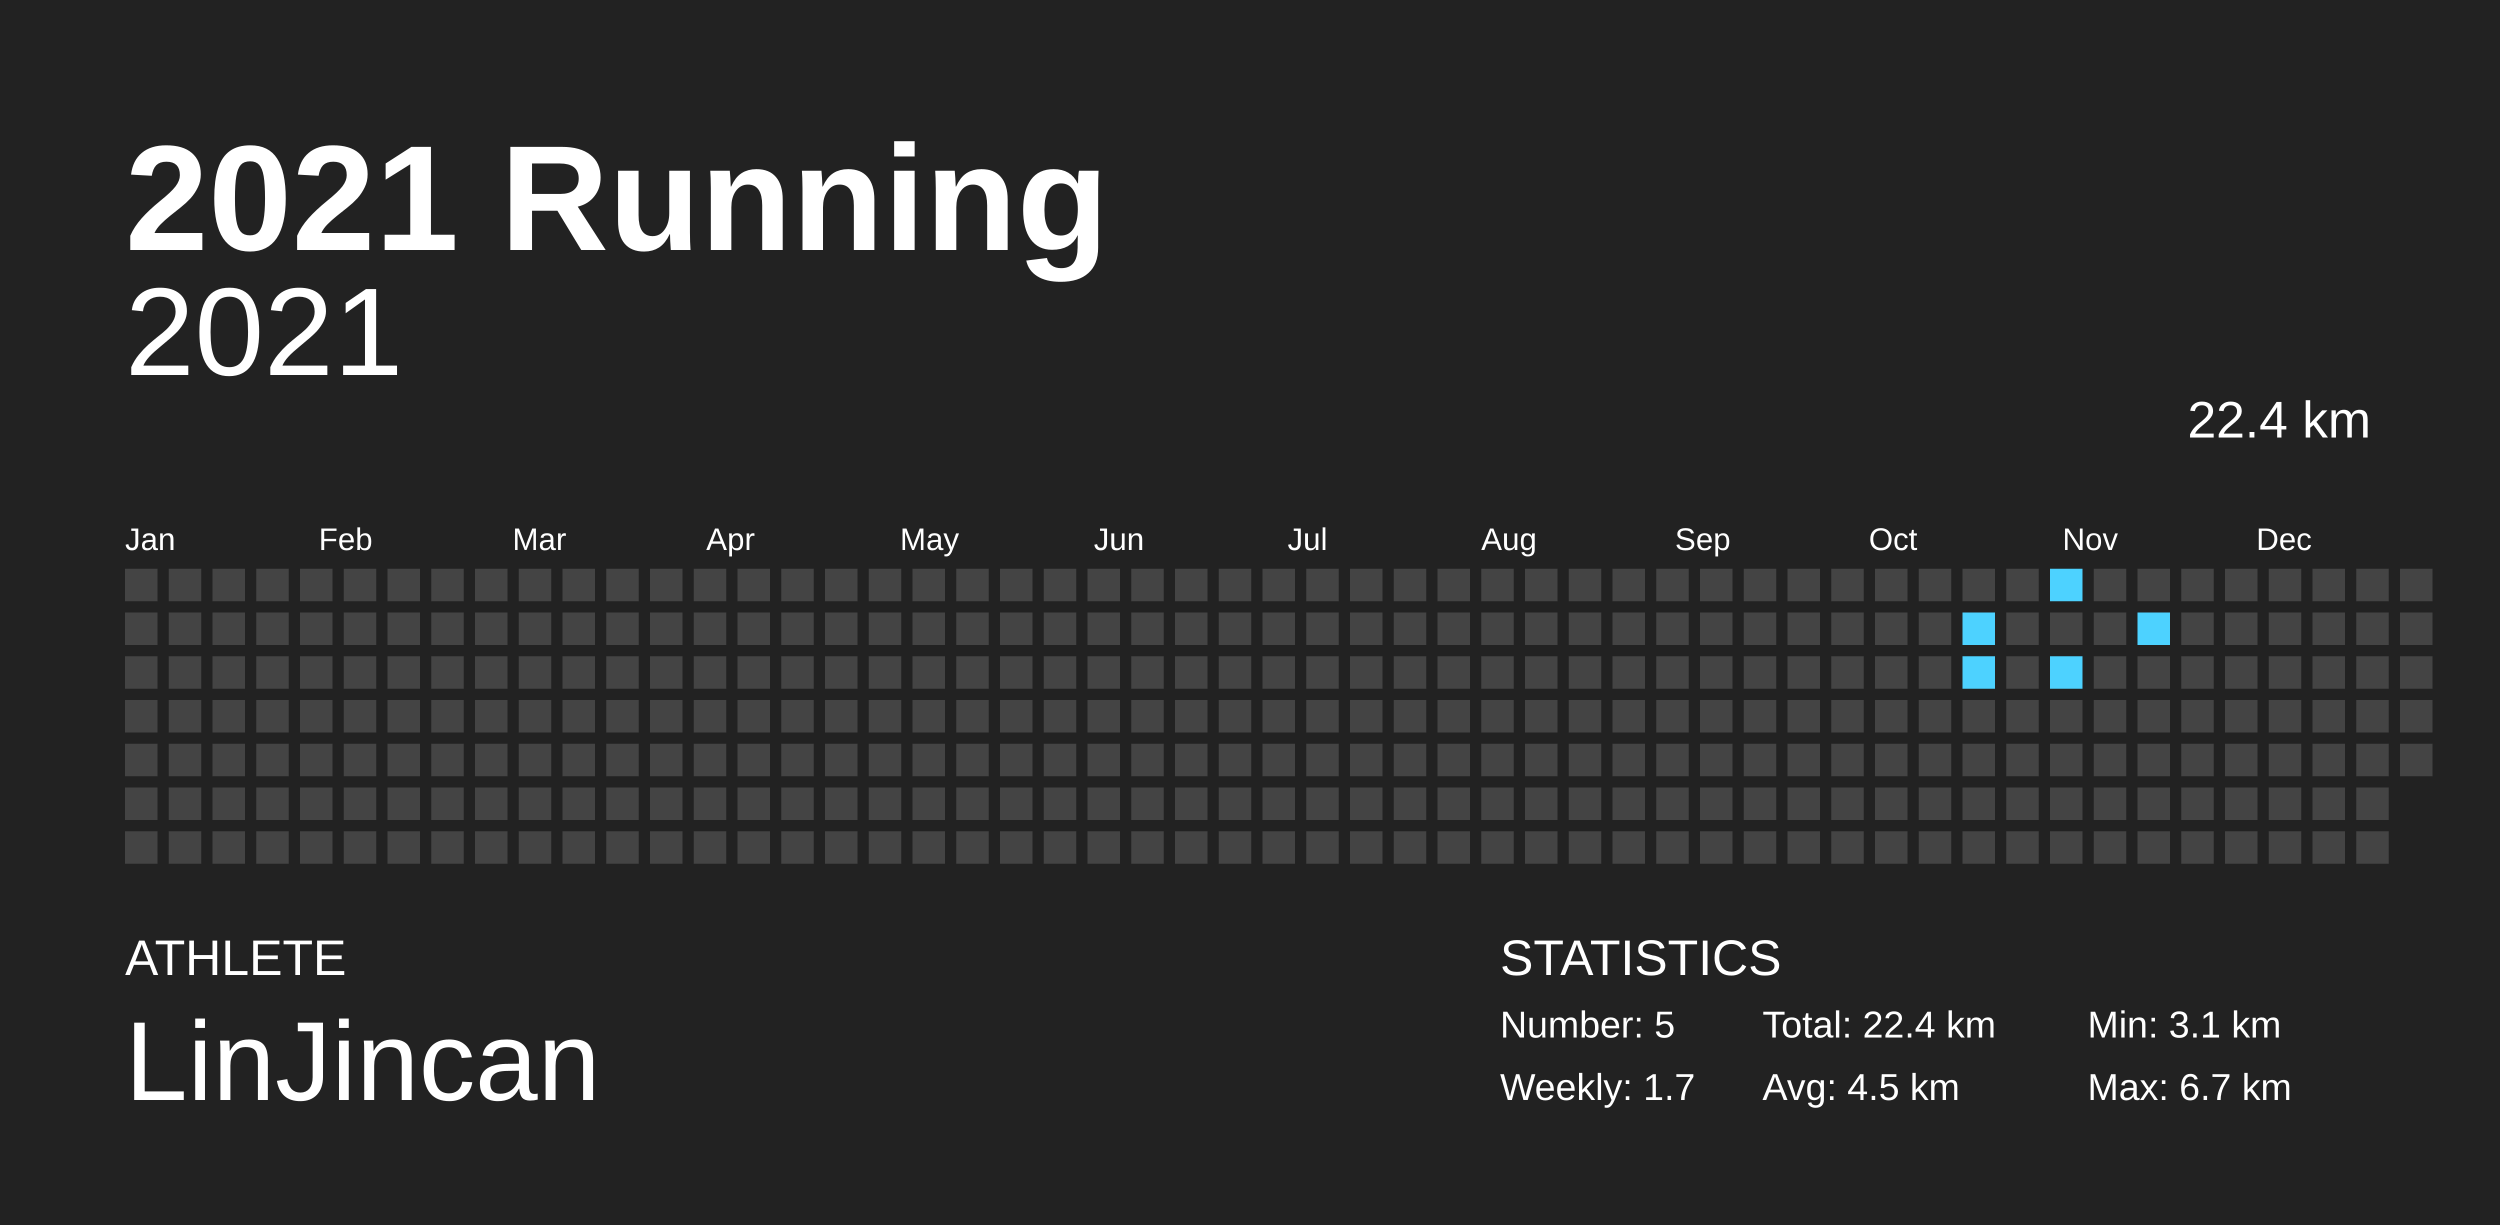
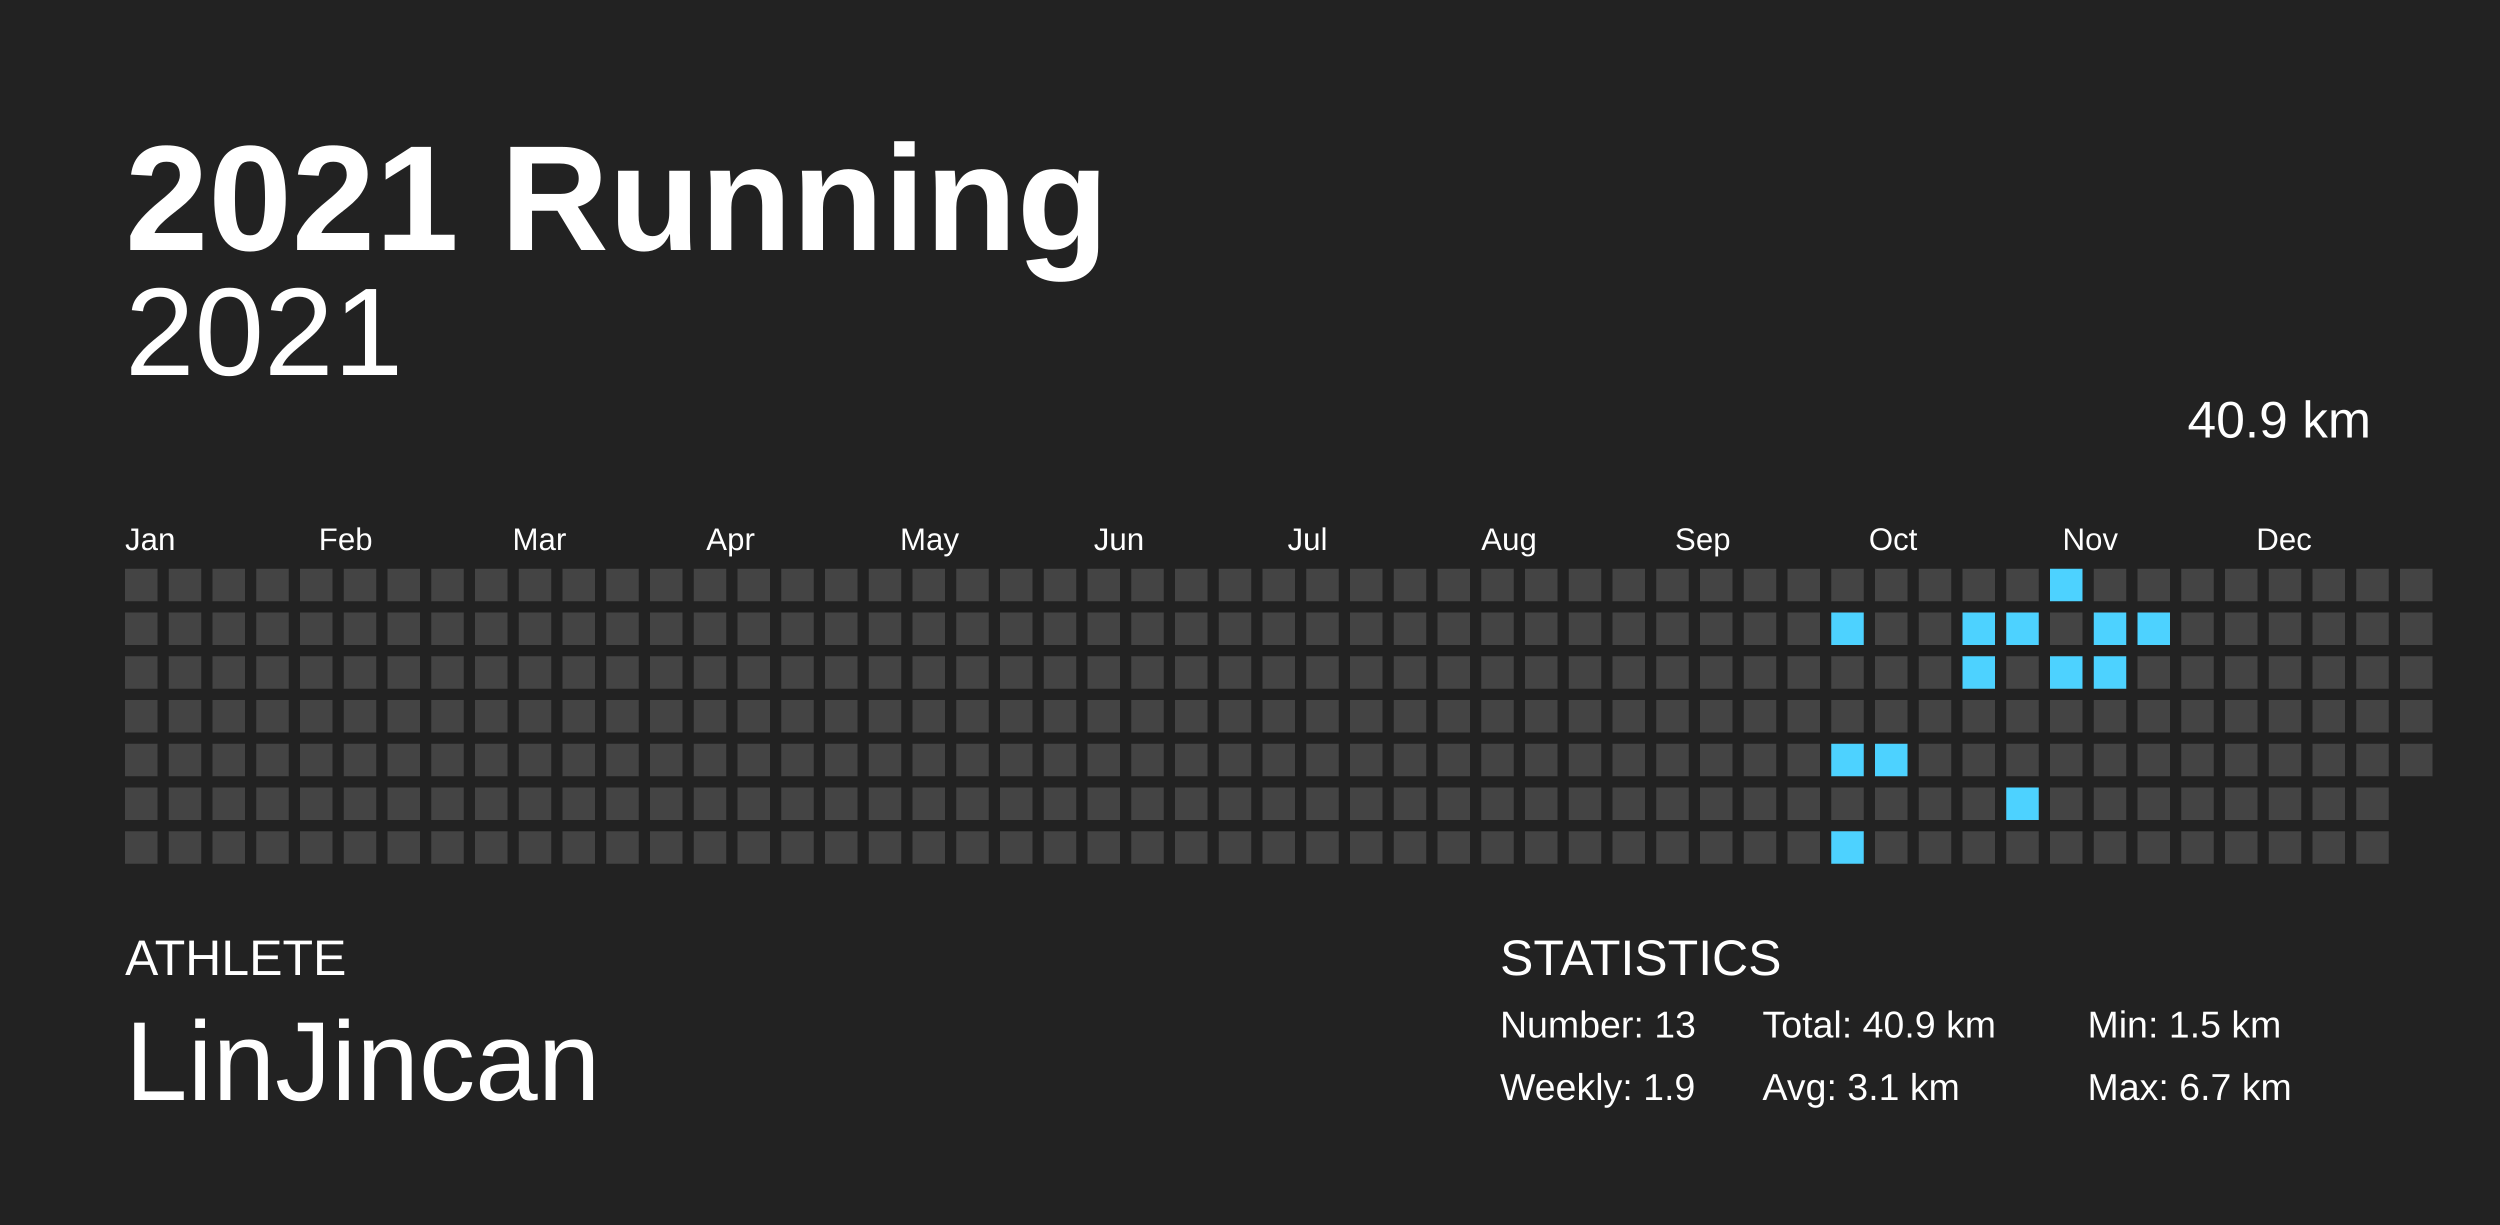
<svg xmlns="http://www.w3.org/2000/svg" baseProfile="full" height="98mm" version="1.1" viewBox="0,0,200,98" width="200mm">
  <defs />
  <rect fill="#222222" height="98" width="200" x="0" y="0" />
  <text fill="#FFFFFF" style="font-size:12px; font-family:Arial; font-weight:bold;" x="10" y="20">2021 Running</text>
  <text fill="#FFFFFF" style="font-size:4px; font-family:Arial" x="10" y="78">ATHLETE</text>
  <text fill="#FFFFFF" style="font-size:9px; font-family:Arial" x="10" y="88">LinJincan</text>
  <text fill="#FFFFFF" style="font-size:4px; font-family:Arial" x="120" y="78">STATISTICS</text>
-   <text fill="#FFFFFF" style="font-size:3px; font-family:Arial" x="120" y="83">Number: 5</text>
-   <text fill="#FFFFFF" style="font-size:3px; font-family:Arial" x="120" y="88">Weekly: 1.7</text>
-   <text fill="#FFFFFF" style="font-size:3px; font-family:Arial" x="141" y="83">Total: 22.4 km</text>
-   <text fill="#FFFFFF" style="font-size:3px; font-family:Arial" x="141" y="88">Avg: 4.5 km</text>
-   <text fill="#FFFFFF" style="font-size:3px; font-family:Arial" x="167" y="83">Min: 3.1 km</text>
+   <text fill="#FFFFFF" style="font-size:3px; font-family:Arial" x="120" y="83">Number: 13</text>
+   <text fill="#FFFFFF" style="font-size:3px; font-family:Arial" x="120" y="88">Weekly: 1.9</text>
+   <text fill="#FFFFFF" style="font-size:3px; font-family:Arial" x="141" y="83">Total: 40.9 km</text>
+   <text fill="#FFFFFF" style="font-size:3px; font-family:Arial" x="141" y="88">Avg: 3.1 km</text>
+   <text fill="#FFFFFF" style="font-size:3px; font-family:Arial" x="167" y="83">Min: 1.5 km</text>
  <text fill="#FFFFFF" style="font-size:3px; font-family:Arial" x="167" y="88">Max: 6.7 km</text>
  <text alignment-baseline="hanging" fill="#FFFFFF" style="font-size:10.0px; font-family:Arial;" x="10" y="30">2021</text>
-   <text alignment-baseline="hanging" fill="#FFFFFF" style="font-size:4.125px; font-family:Arial;" x="175" y="35">22.4 km</text>
+   <text alignment-baseline="hanging" fill="#FFFFFF" style="font-size:4.125px; font-family:Arial;" x="175" y="35">40.9 km</text>
  <text fill="#FFFFFF" style="font-size:2.5px; font-family:Arial" x="10.0" y="44">Jan</text>
  <text fill="#FFFFFF" style="font-size:2.5px; font-family:Arial" x="25.5" y="44">Feb</text>
  <text fill="#FFFFFF" style="font-size:2.5px; font-family:Arial" x="41.0" y="44">Mar</text>
  <text fill="#FFFFFF" style="font-size:2.5px; font-family:Arial" x="56.5" y="44">Apr</text>
  <text fill="#FFFFFF" style="font-size:2.5px; font-family:Arial" x="72.0" y="44">May</text>
  <text fill="#FFFFFF" style="font-size:2.5px; font-family:Arial" x="87.5" y="44">Jun</text>
  <text fill="#FFFFFF" style="font-size:2.5px; font-family:Arial" x="103.0" y="44">Jul</text>
  <text fill="#FFFFFF" style="font-size:2.5px; font-family:Arial" x="118.5" y="44">Aug</text>
  <text fill="#FFFFFF" style="font-size:2.5px; font-family:Arial" x="134.0" y="44">Sep</text>
  <text fill="#FFFFFF" style="font-size:2.5px; font-family:Arial" x="149.5" y="44">Oct</text>
  <text fill="#FFFFFF" style="font-size:2.5px; font-family:Arial" x="165.0" y="44">Nov</text>
  <text fill="#FFFFFF" style="font-size:2.5px; font-family:Arial" x="180.5" y="44">Dec</text>
  <rect fill="#444444" height="2.6" width="2.6" x="10.0" y="45.5" />
  <rect fill="#444444" height="2.6" width="2.6" x="10.0" y="49.0" />
  <rect fill="#444444" height="2.6" width="2.6" x="10.0" y="52.5" />
  <rect fill="#444444" height="2.6" width="2.6" x="10.0" y="56.0" />
  <rect fill="#444444" height="2.6" width="2.6" x="10.0" y="59.5" />
  <rect fill="#444444" height="2.6" width="2.6" x="10.0" y="63.0" />
  <rect fill="#444444" height="2.6" width="2.6" x="10.0" y="66.5" />
  <rect fill="#444444" height="2.6" width="2.6" x="13.5" y="45.5" />
  <rect fill="#444444" height="2.6" width="2.6" x="13.5" y="49.0" />
  <rect fill="#444444" height="2.6" width="2.6" x="13.5" y="52.5" />
  <rect fill="#444444" height="2.6" width="2.6" x="13.5" y="56.0" />
  <rect fill="#444444" height="2.6" width="2.6" x="13.5" y="59.5" />
  <rect fill="#444444" height="2.6" width="2.6" x="13.5" y="63.0" />
  <rect fill="#444444" height="2.6" width="2.6" x="13.5" y="66.5" />
  <rect fill="#444444" height="2.6" width="2.6" x="17.0" y="45.5" />
  <rect fill="#444444" height="2.6" width="2.6" x="17.0" y="49.0" />
  <rect fill="#444444" height="2.6" width="2.6" x="17.0" y="52.5" />
  <rect fill="#444444" height="2.6" width="2.6" x="17.0" y="56.0" />
  <rect fill="#444444" height="2.6" width="2.6" x="17.0" y="59.5" />
  <rect fill="#444444" height="2.6" width="2.6" x="17.0" y="63.0" />
  <rect fill="#444444" height="2.6" width="2.6" x="17.0" y="66.5" />
  <rect fill="#444444" height="2.6" width="2.6" x="20.5" y="45.5" />
  <rect fill="#444444" height="2.6" width="2.6" x="20.5" y="49.0" />
  <rect fill="#444444" height="2.6" width="2.6" x="20.5" y="52.5" />
  <rect fill="#444444" height="2.6" width="2.6" x="20.5" y="56.0" />
  <rect fill="#444444" height="2.6" width="2.6" x="20.5" y="59.5" />
  <rect fill="#444444" height="2.6" width="2.6" x="20.5" y="63.0" />
  <rect fill="#444444" height="2.6" width="2.6" x="20.5" y="66.5" />
  <rect fill="#444444" height="2.6" width="2.6" x="24.0" y="45.5" />
  <rect fill="#444444" height="2.6" width="2.6" x="24.0" y="49.0" />
  <rect fill="#444444" height="2.6" width="2.6" x="24.0" y="52.5" />
  <rect fill="#444444" height="2.6" width="2.6" x="24.0" y="56.0" />
  <rect fill="#444444" height="2.6" width="2.6" x="24.0" y="59.5" />
  <rect fill="#444444" height="2.6" width="2.6" x="24.0" y="63.0" />
  <rect fill="#444444" height="2.6" width="2.6" x="24.0" y="66.5" />
  <rect fill="#444444" height="2.6" width="2.6" x="27.5" y="45.5" />
  <rect fill="#444444" height="2.6" width="2.6" x="27.5" y="49.0" />
  <rect fill="#444444" height="2.6" width="2.6" x="27.5" y="52.5" />
  <rect fill="#444444" height="2.6" width="2.6" x="27.5" y="56.0" />
  <rect fill="#444444" height="2.6" width="2.6" x="27.5" y="59.5" />
  <rect fill="#444444" height="2.6" width="2.6" x="27.5" y="63.0" />
  <rect fill="#444444" height="2.6" width="2.6" x="27.5" y="66.5" />
  <rect fill="#444444" height="2.6" width="2.6" x="31.0" y="45.5" />
  <rect fill="#444444" height="2.6" width="2.6" x="31.0" y="49.0" />
  <rect fill="#444444" height="2.6" width="2.6" x="31.0" y="52.5" />
  <rect fill="#444444" height="2.6" width="2.6" x="31.0" y="56.0" />
  <rect fill="#444444" height="2.6" width="2.6" x="31.0" y="59.5" />
  <rect fill="#444444" height="2.6" width="2.6" x="31.0" y="63.0" />
  <rect fill="#444444" height="2.6" width="2.6" x="31.0" y="66.5" />
  <rect fill="#444444" height="2.6" width="2.6" x="34.5" y="45.5" />
  <rect fill="#444444" height="2.6" width="2.6" x="34.5" y="49.0" />
  <rect fill="#444444" height="2.6" width="2.6" x="34.5" y="52.5" />
  <rect fill="#444444" height="2.6" width="2.6" x="34.5" y="56.0" />
  <rect fill="#444444" height="2.6" width="2.6" x="34.5" y="59.5" />
  <rect fill="#444444" height="2.6" width="2.6" x="34.5" y="63.0" />
  <rect fill="#444444" height="2.6" width="2.6" x="34.5" y="66.5" />
  <rect fill="#444444" height="2.6" width="2.6" x="38.0" y="45.5" />
  <rect fill="#444444" height="2.6" width="2.6" x="38.0" y="49.0" />
  <rect fill="#444444" height="2.6" width="2.6" x="38.0" y="52.5" />
  <rect fill="#444444" height="2.6" width="2.6" x="38.0" y="56.0" />
  <rect fill="#444444" height="2.6" width="2.6" x="38.0" y="59.5" />
  <rect fill="#444444" height="2.6" width="2.6" x="38.0" y="63.0" />
  <rect fill="#444444" height="2.6" width="2.6" x="38.0" y="66.5" />
  <rect fill="#444444" height="2.6" width="2.6" x="41.5" y="45.5" />
  <rect fill="#444444" height="2.6" width="2.6" x="41.5" y="49.0" />
  <rect fill="#444444" height="2.6" width="2.6" x="41.5" y="52.5" />
  <rect fill="#444444" height="2.6" width="2.6" x="41.5" y="56.0" />
  <rect fill="#444444" height="2.6" width="2.6" x="41.5" y="59.5" />
  <rect fill="#444444" height="2.6" width="2.6" x="41.5" y="63.0" />
  <rect fill="#444444" height="2.6" width="2.6" x="41.5" y="66.5" />
  <rect fill="#444444" height="2.6" width="2.6" x="45.0" y="45.5" />
  <rect fill="#444444" height="2.6" width="2.6" x="45.0" y="49.0" />
  <rect fill="#444444" height="2.6" width="2.6" x="45.0" y="52.5" />
  <rect fill="#444444" height="2.6" width="2.6" x="45.0" y="56.0" />
  <rect fill="#444444" height="2.6" width="2.6" x="45.0" y="59.5" />
  <rect fill="#444444" height="2.6" width="2.6" x="45.0" y="63.0" />
  <rect fill="#444444" height="2.6" width="2.6" x="45.0" y="66.5" />
  <rect fill="#444444" height="2.6" width="2.6" x="48.5" y="45.5" />
  <rect fill="#444444" height="2.6" width="2.6" x="48.5" y="49.0" />
  <rect fill="#444444" height="2.6" width="2.6" x="48.5" y="52.5" />
  <rect fill="#444444" height="2.6" width="2.6" x="48.5" y="56.0" />
  <rect fill="#444444" height="2.6" width="2.6" x="48.5" y="59.5" />
  <rect fill="#444444" height="2.6" width="2.6" x="48.5" y="63.0" />
  <rect fill="#444444" height="2.6" width="2.6" x="48.5" y="66.5" />
  <rect fill="#444444" height="2.6" width="2.6" x="52.0" y="45.5" />
  <rect fill="#444444" height="2.6" width="2.6" x="52.0" y="49.0" />
  <rect fill="#444444" height="2.6" width="2.6" x="52.0" y="52.5" />
  <rect fill="#444444" height="2.6" width="2.6" x="52.0" y="56.0" />
  <rect fill="#444444" height="2.6" width="2.6" x="52.0" y="59.5" />
  <rect fill="#444444" height="2.6" width="2.6" x="52.0" y="63.0" />
  <rect fill="#444444" height="2.6" width="2.6" x="52.0" y="66.5" />
  <rect fill="#444444" height="2.6" width="2.6" x="55.5" y="45.5" />
  <rect fill="#444444" height="2.6" width="2.6" x="55.5" y="49.0" />
  <rect fill="#444444" height="2.6" width="2.6" x="55.5" y="52.5" />
  <rect fill="#444444" height="2.6" width="2.6" x="55.5" y="56.0" />
  <rect fill="#444444" height="2.6" width="2.6" x="55.5" y="59.5" />
  <rect fill="#444444" height="2.6" width="2.6" x="55.5" y="63.0" />
  <rect fill="#444444" height="2.6" width="2.6" x="55.5" y="66.5" />
  <rect fill="#444444" height="2.6" width="2.6" x="59.0" y="45.5" />
  <rect fill="#444444" height="2.6" width="2.6" x="59.0" y="49.0" />
  <rect fill="#444444" height="2.6" width="2.6" x="59.0" y="52.5" />
  <rect fill="#444444" height="2.6" width="2.6" x="59.0" y="56.0" />
  <rect fill="#444444" height="2.6" width="2.6" x="59.0" y="59.5" />
  <rect fill="#444444" height="2.6" width="2.6" x="59.0" y="63.0" />
  <rect fill="#444444" height="2.6" width="2.6" x="59.0" y="66.5" />
  <rect fill="#444444" height="2.6" width="2.6" x="62.5" y="45.5" />
  <rect fill="#444444" height="2.6" width="2.6" x="62.5" y="49.0" />
  <rect fill="#444444" height="2.6" width="2.6" x="62.5" y="52.5" />
  <rect fill="#444444" height="2.6" width="2.6" x="62.5" y="56.0" />
  <rect fill="#444444" height="2.6" width="2.6" x="62.5" y="59.5" />
  <rect fill="#444444" height="2.6" width="2.6" x="62.5" y="63.0" />
  <rect fill="#444444" height="2.6" width="2.6" x="62.5" y="66.5" />
  <rect fill="#444444" height="2.6" width="2.6" x="66.0" y="45.5" />
  <rect fill="#444444" height="2.6" width="2.6" x="66.0" y="49.0" />
  <rect fill="#444444" height="2.6" width="2.6" x="66.0" y="52.5" />
  <rect fill="#444444" height="2.6" width="2.6" x="66.0" y="56.0" />
  <rect fill="#444444" height="2.6" width="2.6" x="66.0" y="59.5" />
  <rect fill="#444444" height="2.6" width="2.6" x="66.0" y="63.0" />
  <rect fill="#444444" height="2.6" width="2.6" x="66.0" y="66.5" />
  <rect fill="#444444" height="2.6" width="2.6" x="69.5" y="45.5" />
  <rect fill="#444444" height="2.6" width="2.6" x="69.5" y="49.0" />
  <rect fill="#444444" height="2.6" width="2.6" x="69.5" y="52.5" />
  <rect fill="#444444" height="2.6" width="2.6" x="69.5" y="56.0" />
  <rect fill="#444444" height="2.6" width="2.6" x="69.5" y="59.5" />
  <rect fill="#444444" height="2.6" width="2.6" x="69.5" y="63.0" />
  <rect fill="#444444" height="2.6" width="2.6" x="69.5" y="66.5" />
  <rect fill="#444444" height="2.6" width="2.6" x="73.0" y="45.5" />
  <rect fill="#444444" height="2.6" width="2.6" x="73.0" y="49.0" />
  <rect fill="#444444" height="2.6" width="2.6" x="73.0" y="52.5" />
  <rect fill="#444444" height="2.6" width="2.6" x="73.0" y="56.0" />
  <rect fill="#444444" height="2.6" width="2.6" x="73.0" y="59.5" />
  <rect fill="#444444" height="2.6" width="2.6" x="73.0" y="63.0" />
  <rect fill="#444444" height="2.6" width="2.6" x="73.0" y="66.5" />
  <rect fill="#444444" height="2.6" width="2.6" x="76.5" y="45.5" />
  <rect fill="#444444" height="2.6" width="2.6" x="76.5" y="49.0" />
  <rect fill="#444444" height="2.6" width="2.6" x="76.5" y="52.5" />
  <rect fill="#444444" height="2.6" width="2.6" x="76.5" y="56.0" />
  <rect fill="#444444" height="2.6" width="2.6" x="76.5" y="59.5" />
  <rect fill="#444444" height="2.6" width="2.6" x="76.5" y="63.0" />
  <rect fill="#444444" height="2.6" width="2.6" x="76.5" y="66.5" />
  <rect fill="#444444" height="2.6" width="2.6" x="80.0" y="45.5" />
  <rect fill="#444444" height="2.6" width="2.6" x="80.0" y="49.0" />
  <rect fill="#444444" height="2.6" width="2.6" x="80.0" y="52.5" />
  <rect fill="#444444" height="2.6" width="2.6" x="80.0" y="56.0" />
  <rect fill="#444444" height="2.6" width="2.6" x="80.0" y="59.5" />
  <rect fill="#444444" height="2.6" width="2.6" x="80.0" y="63.0" />
  <rect fill="#444444" height="2.6" width="2.6" x="80.0" y="66.5" />
  <rect fill="#444444" height="2.6" width="2.6" x="83.5" y="45.5" />
  <rect fill="#444444" height="2.6" width="2.6" x="83.5" y="49.0" />
  <rect fill="#444444" height="2.6" width="2.6" x="83.5" y="52.5" />
  <rect fill="#444444" height="2.6" width="2.6" x="83.5" y="56.0" />
  <rect fill="#444444" height="2.6" width="2.6" x="83.5" y="59.5" />
  <rect fill="#444444" height="2.6" width="2.6" x="83.5" y="63.0" />
  <rect fill="#444444" height="2.6" width="2.6" x="83.5" y="66.5" />
  <rect fill="#444444" height="2.6" width="2.6" x="87.0" y="45.5" />
  <rect fill="#444444" height="2.6" width="2.6" x="87.0" y="49.0" />
  <rect fill="#444444" height="2.6" width="2.6" x="87.0" y="52.5" />
  <rect fill="#444444" height="2.6" width="2.6" x="87.0" y="56.0" />
  <rect fill="#444444" height="2.6" width="2.6" x="87.0" y="59.5" />
  <rect fill="#444444" height="2.6" width="2.6" x="87.0" y="63.0" />
  <rect fill="#444444" height="2.6" width="2.6" x="87.0" y="66.5" />
  <rect fill="#444444" height="2.6" width="2.6" x="90.5" y="45.5" />
  <rect fill="#444444" height="2.6" width="2.6" x="90.5" y="49.0" />
  <rect fill="#444444" height="2.6" width="2.6" x="90.5" y="52.5" />
  <rect fill="#444444" height="2.6" width="2.6" x="90.5" y="56.0" />
  <rect fill="#444444" height="2.6" width="2.6" x="90.5" y="59.5" />
  <rect fill="#444444" height="2.6" width="2.6" x="90.5" y="63.0" />
  <rect fill="#444444" height="2.6" width="2.6" x="90.5" y="66.5" />
  <rect fill="#444444" height="2.6" width="2.6" x="94.0" y="45.5" />
  <rect fill="#444444" height="2.6" width="2.6" x="94.0" y="49.0" />
  <rect fill="#444444" height="2.6" width="2.6" x="94.0" y="52.5" />
  <rect fill="#444444" height="2.6" width="2.6" x="94.0" y="56.0" />
  <rect fill="#444444" height="2.6" width="2.6" x="94.0" y="59.5" />
  <rect fill="#444444" height="2.6" width="2.6" x="94.0" y="63.0" />
  <rect fill="#444444" height="2.6" width="2.6" x="94.0" y="66.5" />
  <rect fill="#444444" height="2.6" width="2.6" x="97.5" y="45.5" />
  <rect fill="#444444" height="2.6" width="2.6" x="97.5" y="49.0" />
  <rect fill="#444444" height="2.6" width="2.6" x="97.5" y="52.5" />
  <rect fill="#444444" height="2.6" width="2.6" x="97.5" y="56.0" />
  <rect fill="#444444" height="2.6" width="2.6" x="97.5" y="59.5" />
  <rect fill="#444444" height="2.6" width="2.6" x="97.5" y="63.0" />
  <rect fill="#444444" height="2.6" width="2.6" x="97.5" y="66.5" />
  <rect fill="#444444" height="2.6" width="2.6" x="101.0" y="45.5" />
  <rect fill="#444444" height="2.6" width="2.6" x="101.0" y="49.0" />
  <rect fill="#444444" height="2.6" width="2.6" x="101.0" y="52.5" />
  <rect fill="#444444" height="2.6" width="2.6" x="101.0" y="56.0" />
  <rect fill="#444444" height="2.6" width="2.6" x="101.0" y="59.5" />
  <rect fill="#444444" height="2.6" width="2.6" x="101.0" y="63.0" />
  <rect fill="#444444" height="2.6" width="2.6" x="101.0" y="66.5" />
  <rect fill="#444444" height="2.6" width="2.6" x="104.5" y="45.5" />
  <rect fill="#444444" height="2.6" width="2.6" x="104.5" y="49.0" />
  <rect fill="#444444" height="2.6" width="2.6" x="104.5" y="52.5" />
  <rect fill="#444444" height="2.6" width="2.6" x="104.5" y="56.0" />
  <rect fill="#444444" height="2.6" width="2.6" x="104.5" y="59.5" />
  <rect fill="#444444" height="2.6" width="2.6" x="104.5" y="63.0" />
  <rect fill="#444444" height="2.6" width="2.6" x="104.5" y="66.5" />
  <rect fill="#444444" height="2.6" width="2.6" x="108.0" y="45.5" />
  <rect fill="#444444" height="2.6" width="2.6" x="108.0" y="49.0" />
  <rect fill="#444444" height="2.6" width="2.6" x="108.0" y="52.5" />
  <rect fill="#444444" height="2.6" width="2.6" x="108.0" y="56.0" />
  <rect fill="#444444" height="2.6" width="2.6" x="108.0" y="59.5" />
  <rect fill="#444444" height="2.6" width="2.6" x="108.0" y="63.0" />
  <rect fill="#444444" height="2.6" width="2.6" x="108.0" y="66.5" />
  <rect fill="#444444" height="2.6" width="2.6" x="111.5" y="45.5" />
  <rect fill="#444444" height="2.6" width="2.6" x="111.5" y="49.0" />
  <rect fill="#444444" height="2.6" width="2.6" x="111.5" y="52.5" />
  <rect fill="#444444" height="2.6" width="2.6" x="111.5" y="56.0" />
  <rect fill="#444444" height="2.6" width="2.6" x="111.5" y="59.5" />
  <rect fill="#444444" height="2.6" width="2.6" x="111.5" y="63.0" />
  <rect fill="#444444" height="2.6" width="2.6" x="111.5" y="66.5" />
  <rect fill="#444444" height="2.6" width="2.6" x="115.0" y="45.5" />
  <rect fill="#444444" height="2.6" width="2.6" x="115.0" y="49.0" />
  <rect fill="#444444" height="2.6" width="2.6" x="115.0" y="52.5" />
  <rect fill="#444444" height="2.6" width="2.6" x="115.0" y="56.0" />
  <rect fill="#444444" height="2.6" width="2.6" x="115.0" y="59.5" />
  <rect fill="#444444" height="2.6" width="2.6" x="115.0" y="63.0" />
  <rect fill="#444444" height="2.6" width="2.6" x="115.0" y="66.5" />
  <rect fill="#444444" height="2.6" width="2.6" x="118.5" y="45.5" />
  <rect fill="#444444" height="2.6" width="2.6" x="118.5" y="49.0" />
  <rect fill="#444444" height="2.6" width="2.6" x="118.5" y="52.5" />
  <rect fill="#444444" height="2.6" width="2.6" x="118.5" y="56.0" />
  <rect fill="#444444" height="2.6" width="2.6" x="118.5" y="59.5" />
  <rect fill="#444444" height="2.6" width="2.6" x="118.5" y="63.0" />
  <rect fill="#444444" height="2.6" width="2.6" x="118.5" y="66.5" />
  <rect fill="#444444" height="2.6" width="2.6" x="122.0" y="45.5" />
  <rect fill="#444444" height="2.6" width="2.6" x="122.0" y="49.0" />
  <rect fill="#444444" height="2.6" width="2.6" x="122.0" y="52.5" />
  <rect fill="#444444" height="2.6" width="2.6" x="122.0" y="56.0" />
  <rect fill="#444444" height="2.6" width="2.6" x="122.0" y="59.5" />
  <rect fill="#444444" height="2.6" width="2.6" x="122.0" y="63.0" />
  <rect fill="#444444" height="2.6" width="2.6" x="122.0" y="66.5" />
  <rect fill="#444444" height="2.6" width="2.6" x="125.5" y="45.5" />
  <rect fill="#444444" height="2.6" width="2.6" x="125.5" y="49.0" />
  <rect fill="#444444" height="2.6" width="2.6" x="125.5" y="52.5" />
  <rect fill="#444444" height="2.6" width="2.6" x="125.5" y="56.0" />
  <rect fill="#444444" height="2.6" width="2.6" x="125.5" y="59.5" />
  <rect fill="#444444" height="2.6" width="2.6" x="125.5" y="63.0" />
  <rect fill="#444444" height="2.6" width="2.6" x="125.5" y="66.5" />
  <rect fill="#444444" height="2.6" width="2.6" x="129.0" y="45.5" />
  <rect fill="#444444" height="2.6" width="2.6" x="129.0" y="49.0" />
  <rect fill="#444444" height="2.6" width="2.6" x="129.0" y="52.5" />
  <rect fill="#444444" height="2.6" width="2.6" x="129.0" y="56.0" />
  <rect fill="#444444" height="2.6" width="2.6" x="129.0" y="59.5" />
  <rect fill="#444444" height="2.6" width="2.6" x="129.0" y="63.0" />
  <rect fill="#444444" height="2.6" width="2.6" x="129.0" y="66.5" />
  <rect fill="#444444" height="2.6" width="2.6" x="132.5" y="45.5" />
  <rect fill="#444444" height="2.6" width="2.6" x="132.5" y="49.0" />
  <rect fill="#444444" height="2.6" width="2.6" x="132.5" y="52.5" />
  <rect fill="#444444" height="2.6" width="2.6" x="132.5" y="56.0" />
  <rect fill="#444444" height="2.6" width="2.6" x="132.5" y="59.5" />
  <rect fill="#444444" height="2.6" width="2.6" x="132.5" y="63.0" />
  <rect fill="#444444" height="2.6" width="2.6" x="132.5" y="66.5" />
  <rect fill="#444444" height="2.6" width="2.6" x="136.0" y="45.5" />
  <rect fill="#444444" height="2.6" width="2.6" x="136.0" y="49.0" />
  <rect fill="#444444" height="2.6" width="2.6" x="136.0" y="52.5" />
  <rect fill="#444444" height="2.6" width="2.6" x="136.0" y="56.0" />
  <rect fill="#444444" height="2.6" width="2.6" x="136.0" y="59.5" />
  <rect fill="#444444" height="2.6" width="2.6" x="136.0" y="63.0" />
  <rect fill="#444444" height="2.6" width="2.6" x="136.0" y="66.5" />
  <rect fill="#444444" height="2.6" width="2.6" x="139.5" y="45.5" />
  <rect fill="#444444" height="2.6" width="2.6" x="139.5" y="49.0" />
  <rect fill="#444444" height="2.6" width="2.6" x="139.5" y="52.5" />
  <rect fill="#444444" height="2.6" width="2.6" x="139.5" y="56.0" />
  <rect fill="#444444" height="2.6" width="2.6" x="139.5" y="59.5" />
  <rect fill="#444444" height="2.6" width="2.6" x="139.5" y="63.0" />
  <rect fill="#444444" height="2.6" width="2.6" x="139.5" y="66.5" />
  <rect fill="#444444" height="2.6" width="2.6" x="143.0" y="45.5" />
  <rect fill="#444444" height="2.6" width="2.6" x="143.0" y="49.0" />
  <rect fill="#444444" height="2.6" width="2.6" x="143.0" y="52.5" />
  <rect fill="#444444" height="2.6" width="2.6" x="143.0" y="56.0" />
  <rect fill="#444444" height="2.6" width="2.6" x="143.0" y="59.5" />
  <rect fill="#444444" height="2.6" width="2.6" x="143.0" y="63.0" />
  <rect fill="#444444" height="2.6" width="2.6" x="143.0" y="66.5" />
  <rect fill="#444444" height="2.6" width="2.6" x="146.5" y="45.5" />
-   <rect fill="#444444" height="2.6" width="2.6" x="146.5" y="49.0" />
+   <rect fill="#4dd2ff" height="2.6" width="2.6" x="146.5" y="49.0" />
  <rect fill="#444444" height="2.6" width="2.6" x="146.5" y="52.5" />
  <rect fill="#444444" height="2.6" width="2.6" x="146.5" y="56.0" />
-   <rect fill="#444444" height="2.6" width="2.6" x="146.5" y="59.5" />
+   <rect fill="#4dd2ff" height="2.6" width="2.6" x="146.5" y="59.5" />
  <rect fill="#444444" height="2.6" width="2.6" x="146.5" y="63.0" />
-   <rect fill="#444444" height="2.6" width="2.6" x="146.5" y="66.5" />
+   <rect fill="#4dd2ff" height="2.6" width="2.6" x="146.5" y="66.5" />
  <rect fill="#444444" height="2.6" width="2.6" x="150.0" y="45.5" />
  <rect fill="#444444" height="2.6" width="2.6" x="150.0" y="49.0" />
  <rect fill="#444444" height="2.6" width="2.6" x="150.0" y="52.5" />
  <rect fill="#444444" height="2.6" width="2.6" x="150.0" y="56.0" />
-   <rect fill="#444444" height="2.6" width="2.6" x="150.0" y="59.5" />
+   <rect fill="#4dd2ff" height="2.6" width="2.6" x="150.0" y="59.5" />
  <rect fill="#444444" height="2.6" width="2.6" x="150.0" y="63.0" />
  <rect fill="#444444" height="2.6" width="2.6" x="150.0" y="66.5" />
  <rect fill="#444444" height="2.6" width="2.6" x="153.5" y="45.5" />
  <rect fill="#444444" height="2.6" width="2.6" x="153.5" y="49.0" />
  <rect fill="#444444" height="2.6" width="2.6" x="153.5" y="52.5" />
  <rect fill="#444444" height="2.6" width="2.6" x="153.5" y="56.0" />
  <rect fill="#444444" height="2.6" width="2.6" x="153.5" y="59.5" />
  <rect fill="#444444" height="2.6" width="2.6" x="153.5" y="63.0" />
  <rect fill="#444444" height="2.6" width="2.6" x="153.5" y="66.5" />
  <rect fill="#444444" height="2.6" width="2.6" x="157.0" y="45.5" />
  <rect fill="#4dd2ff" height="2.6" width="2.6" x="157.0" y="49.0" />
  <rect fill="#4dd2ff" height="2.6" width="2.6" x="157.0" y="52.5" />
  <rect fill="#444444" height="2.6" width="2.6" x="157.0" y="56.0" />
  <rect fill="#444444" height="2.6" width="2.6" x="157.0" y="59.5" />
  <rect fill="#444444" height="2.6" width="2.6" x="157.0" y="63.0" />
  <rect fill="#444444" height="2.6" width="2.6" x="157.0" y="66.5" />
  <rect fill="#444444" height="2.6" width="2.6" x="160.5" y="45.5" />
-   <rect fill="#444444" height="2.6" width="2.6" x="160.5" y="49.0" />
+   <rect fill="#4dd2ff" height="2.6" width="2.6" x="160.5" y="49.0" />
  <rect fill="#444444" height="2.6" width="2.6" x="160.5" y="52.5" />
  <rect fill="#444444" height="2.6" width="2.6" x="160.5" y="56.0" />
  <rect fill="#444444" height="2.6" width="2.6" x="160.5" y="59.5" />
-   <rect fill="#444444" height="2.6" width="2.6" x="160.5" y="63.0" />
+   <rect fill="#4dd2ff" height="2.6" width="2.6" x="160.5" y="63.0" />
  <rect fill="#444444" height="2.6" width="2.6" x="160.5" y="66.5" />
  <rect fill="#4dd2ff" height="2.6" width="2.6" x="164.0" y="45.5" />
  <rect fill="#444444" height="2.6" width="2.6" x="164.0" y="49.0" />
  <rect fill="#4dd2ff" height="2.6" width="2.6" x="164.0" y="52.5" />
  <rect fill="#444444" height="2.6" width="2.6" x="164.0" y="56.0" />
  <rect fill="#444444" height="2.6" width="2.6" x="164.0" y="59.5" />
  <rect fill="#444444" height="2.6" width="2.6" x="164.0" y="63.0" />
  <rect fill="#444444" height="2.6" width="2.6" x="164.0" y="66.5" />
  <rect fill="#444444" height="2.6" width="2.6" x="167.5" y="45.5" />
-   <rect fill="#444444" height="2.6" width="2.6" x="167.5" y="49.0" />
-   <rect fill="#444444" height="2.6" width="2.6" x="167.5" y="52.5" />
+   <rect fill="#4dd2ff" height="2.6" width="2.6" x="167.5" y="49.0" />
+   <rect fill="#4dd2ff" height="2.6" width="2.6" x="167.5" y="52.5" />
  <rect fill="#444444" height="2.6" width="2.6" x="167.5" y="56.0" />
  <rect fill="#444444" height="2.6" width="2.6" x="167.5" y="59.5" />
  <rect fill="#444444" height="2.6" width="2.6" x="167.5" y="63.0" />
  <rect fill="#444444" height="2.6" width="2.6" x="167.5" y="66.5" />
  <rect fill="#444444" height="2.6" width="2.6" x="171.0" y="45.5" />
  <rect fill="#4dd2ff" height="2.6" width="2.6" x="171.0" y="49.0" />
  <rect fill="#444444" height="2.6" width="2.6" x="171.0" y="52.5" />
  <rect fill="#444444" height="2.6" width="2.6" x="171.0" y="56.0" />
  <rect fill="#444444" height="2.6" width="2.6" x="171.0" y="59.5" />
  <rect fill="#444444" height="2.6" width="2.6" x="171.0" y="63.0" />
  <rect fill="#444444" height="2.6" width="2.6" x="171.0" y="66.5" />
  <rect fill="#444444" height="2.6" width="2.6" x="174.5" y="45.5" />
  <rect fill="#444444" height="2.6" width="2.6" x="174.5" y="49.0" />
  <rect fill="#444444" height="2.6" width="2.6" x="174.5" y="52.5" />
  <rect fill="#444444" height="2.6" width="2.6" x="174.5" y="56.0" />
  <rect fill="#444444" height="2.6" width="2.6" x="174.5" y="59.5" />
  <rect fill="#444444" height="2.6" width="2.6" x="174.5" y="63.0" />
  <rect fill="#444444" height="2.6" width="2.6" x="174.5" y="66.5" />
  <rect fill="#444444" height="2.6" width="2.6" x="178.0" y="45.5" />
  <rect fill="#444444" height="2.6" width="2.6" x="178.0" y="49.0" />
  <rect fill="#444444" height="2.6" width="2.6" x="178.0" y="52.5" />
  <rect fill="#444444" height="2.6" width="2.6" x="178.0" y="56.0" />
  <rect fill="#444444" height="2.6" width="2.6" x="178.0" y="59.5" />
  <rect fill="#444444" height="2.6" width="2.6" x="178.0" y="63.0" />
  <rect fill="#444444" height="2.6" width="2.6" x="178.0" y="66.5" />
  <rect fill="#444444" height="2.6" width="2.6" x="181.5" y="45.5" />
  <rect fill="#444444" height="2.6" width="2.6" x="181.5" y="49.0" />
  <rect fill="#444444" height="2.6" width="2.6" x="181.5" y="52.5" />
  <rect fill="#444444" height="2.6" width="2.6" x="181.5" y="56.0" />
  <rect fill="#444444" height="2.6" width="2.6" x="181.5" y="59.5" />
  <rect fill="#444444" height="2.6" width="2.6" x="181.5" y="63.0" />
  <rect fill="#444444" height="2.6" width="2.6" x="181.5" y="66.5" />
  <rect fill="#444444" height="2.6" width="2.6" x="185.0" y="45.5" />
  <rect fill="#444444" height="2.6" width="2.6" x="185.0" y="49.0" />
  <rect fill="#444444" height="2.6" width="2.6" x="185.0" y="52.5" />
  <rect fill="#444444" height="2.6" width="2.6" x="185.0" y="56.0" />
  <rect fill="#444444" height="2.6" width="2.6" x="185.0" y="59.5" />
  <rect fill="#444444" height="2.6" width="2.6" x="185.0" y="63.0" />
  <rect fill="#444444" height="2.6" width="2.6" x="185.0" y="66.5" />
  <rect fill="#444444" height="2.6" width="2.6" x="188.5" y="45.5" />
  <rect fill="#444444" height="2.6" width="2.6" x="188.5" y="49.0" />
  <rect fill="#444444" height="2.6" width="2.6" x="188.5" y="52.5" />
  <rect fill="#444444" height="2.6" width="2.6" x="188.5" y="56.0" />
  <rect fill="#444444" height="2.6" width="2.6" x="188.5" y="59.5" />
  <rect fill="#444444" height="2.6" width="2.6" x="188.5" y="63.0" />
  <rect fill="#444444" height="2.6" width="2.6" x="188.5" y="66.5" />
  <rect fill="#444444" height="2.6" width="2.6" x="192.0" y="45.5" />
  <rect fill="#444444" height="2.6" width="2.6" x="192.0" y="49.0" />
  <rect fill="#444444" height="2.6" width="2.6" x="192.0" y="52.5" />
  <rect fill="#444444" height="2.6" width="2.6" x="192.0" y="56.0" />
  <rect fill="#444444" height="2.6" width="2.6" x="192.0" y="59.5" />
</svg>
